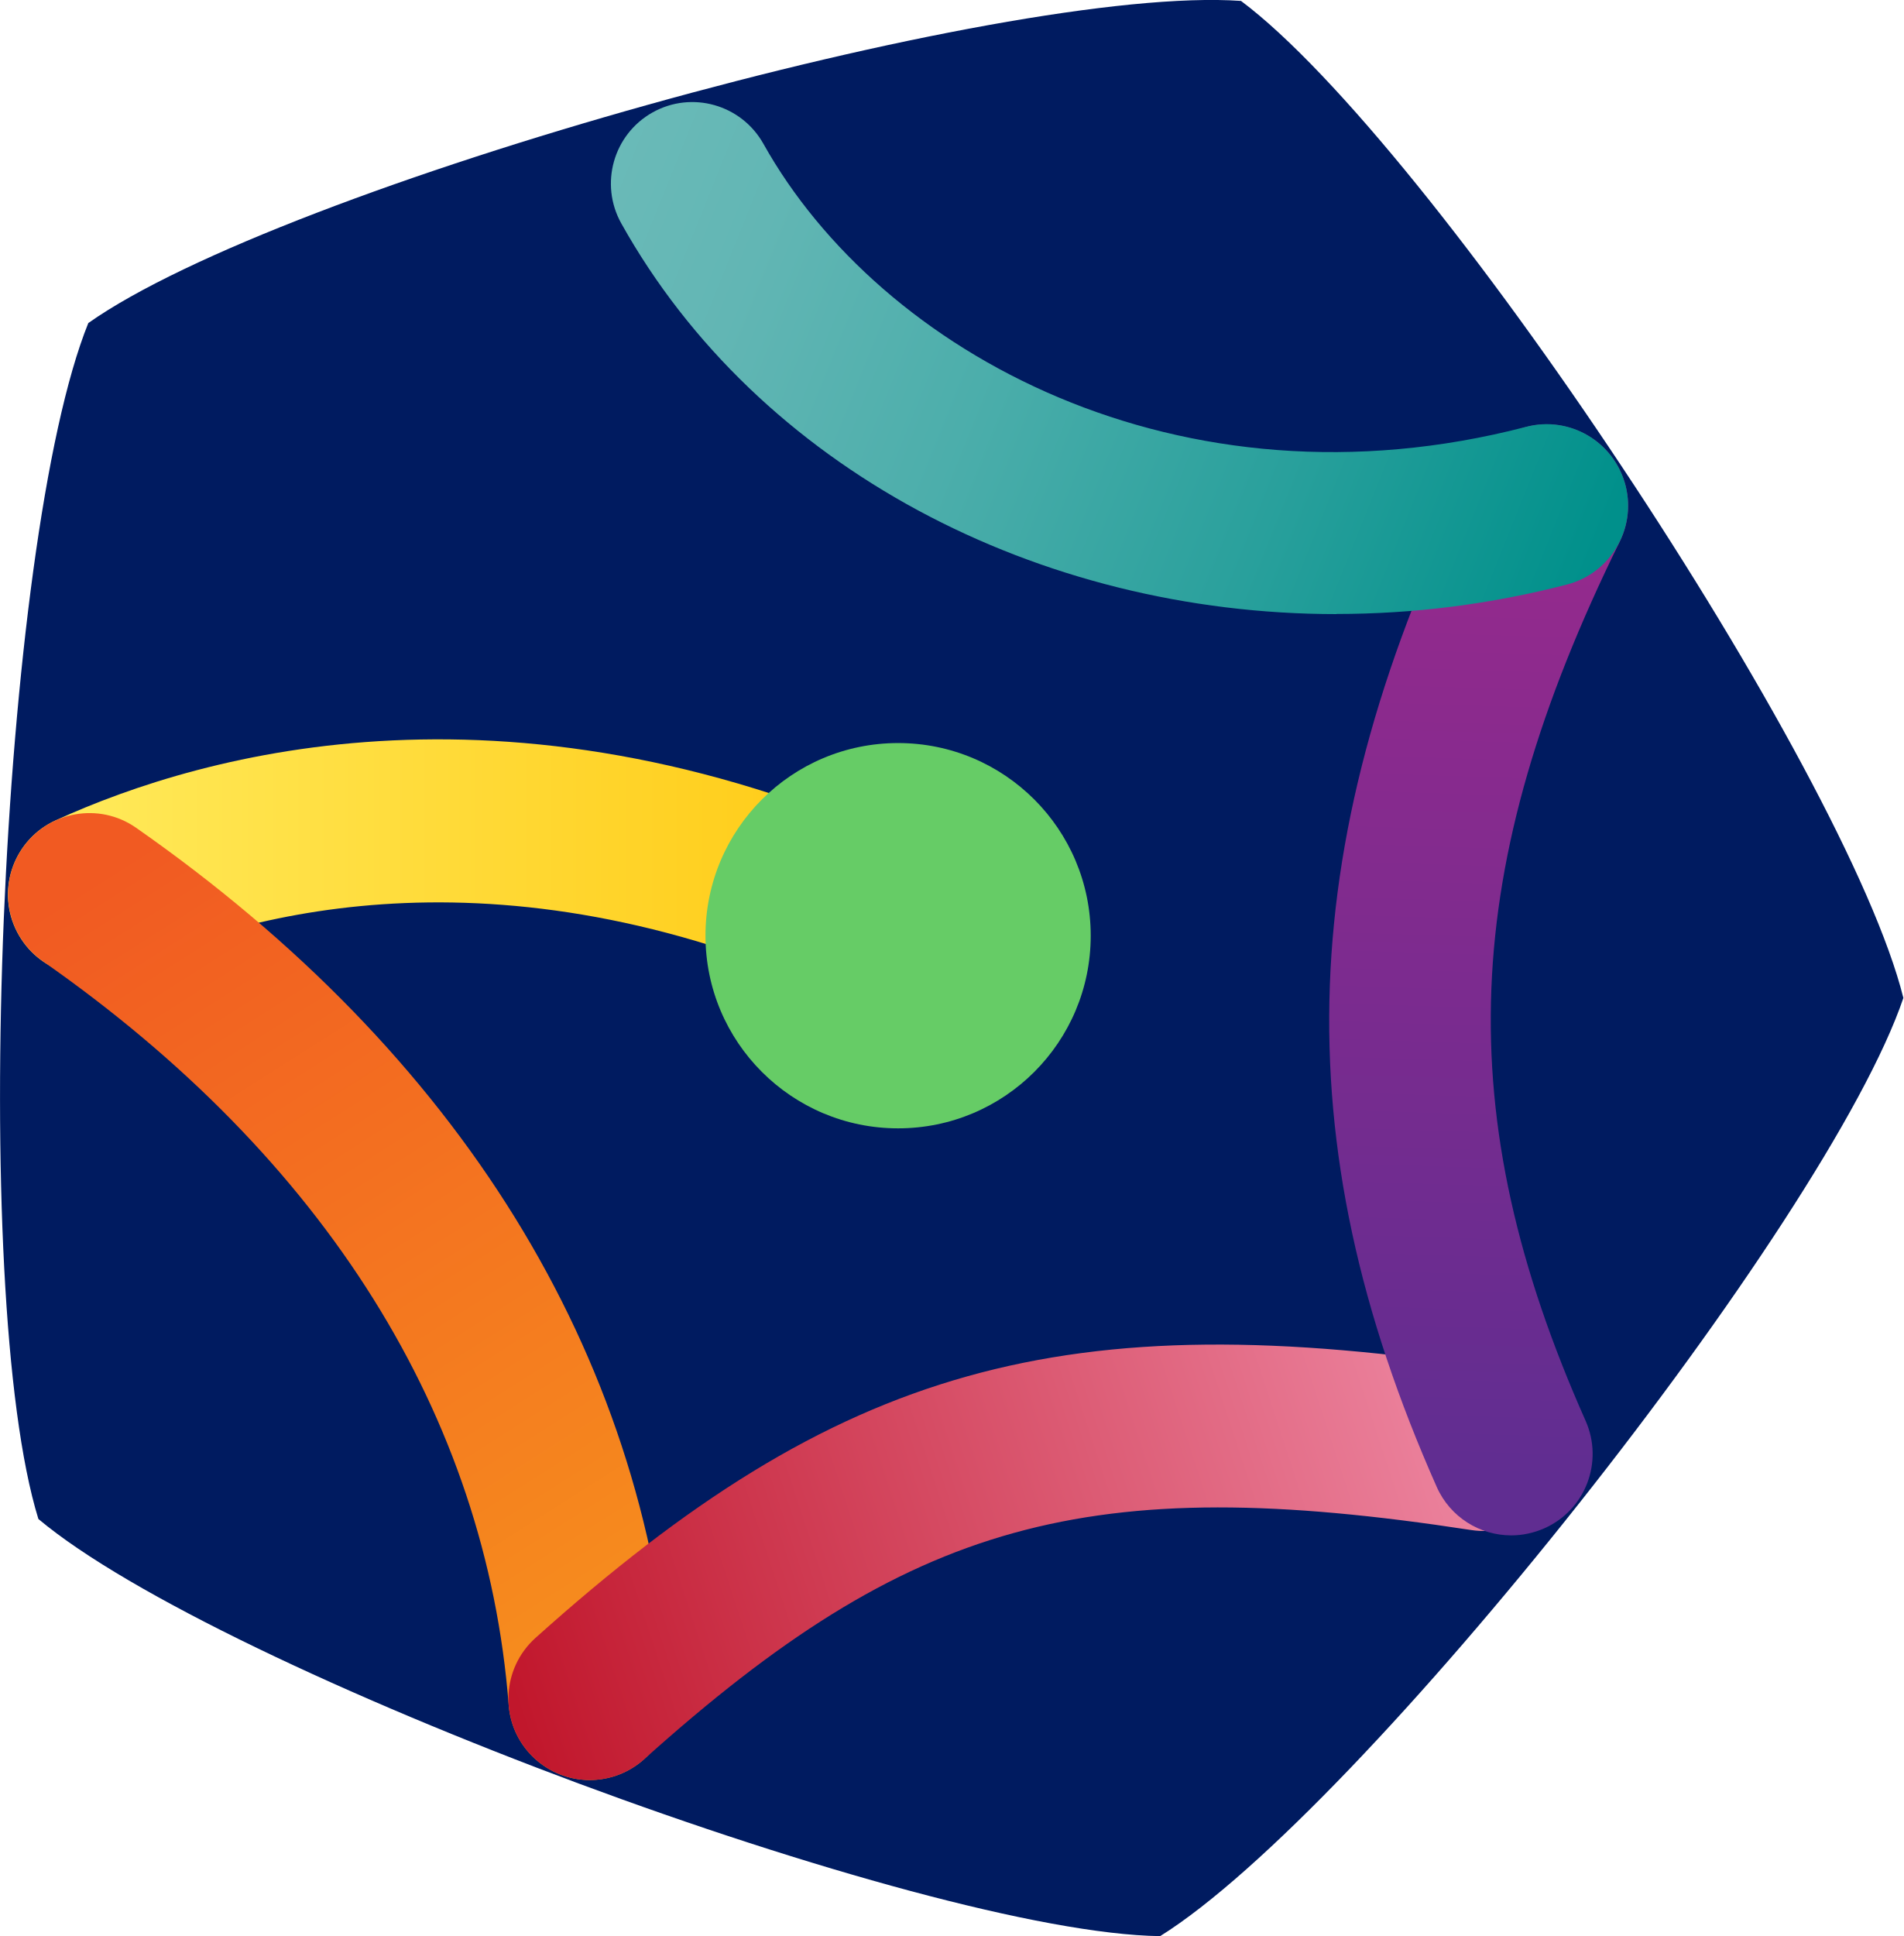
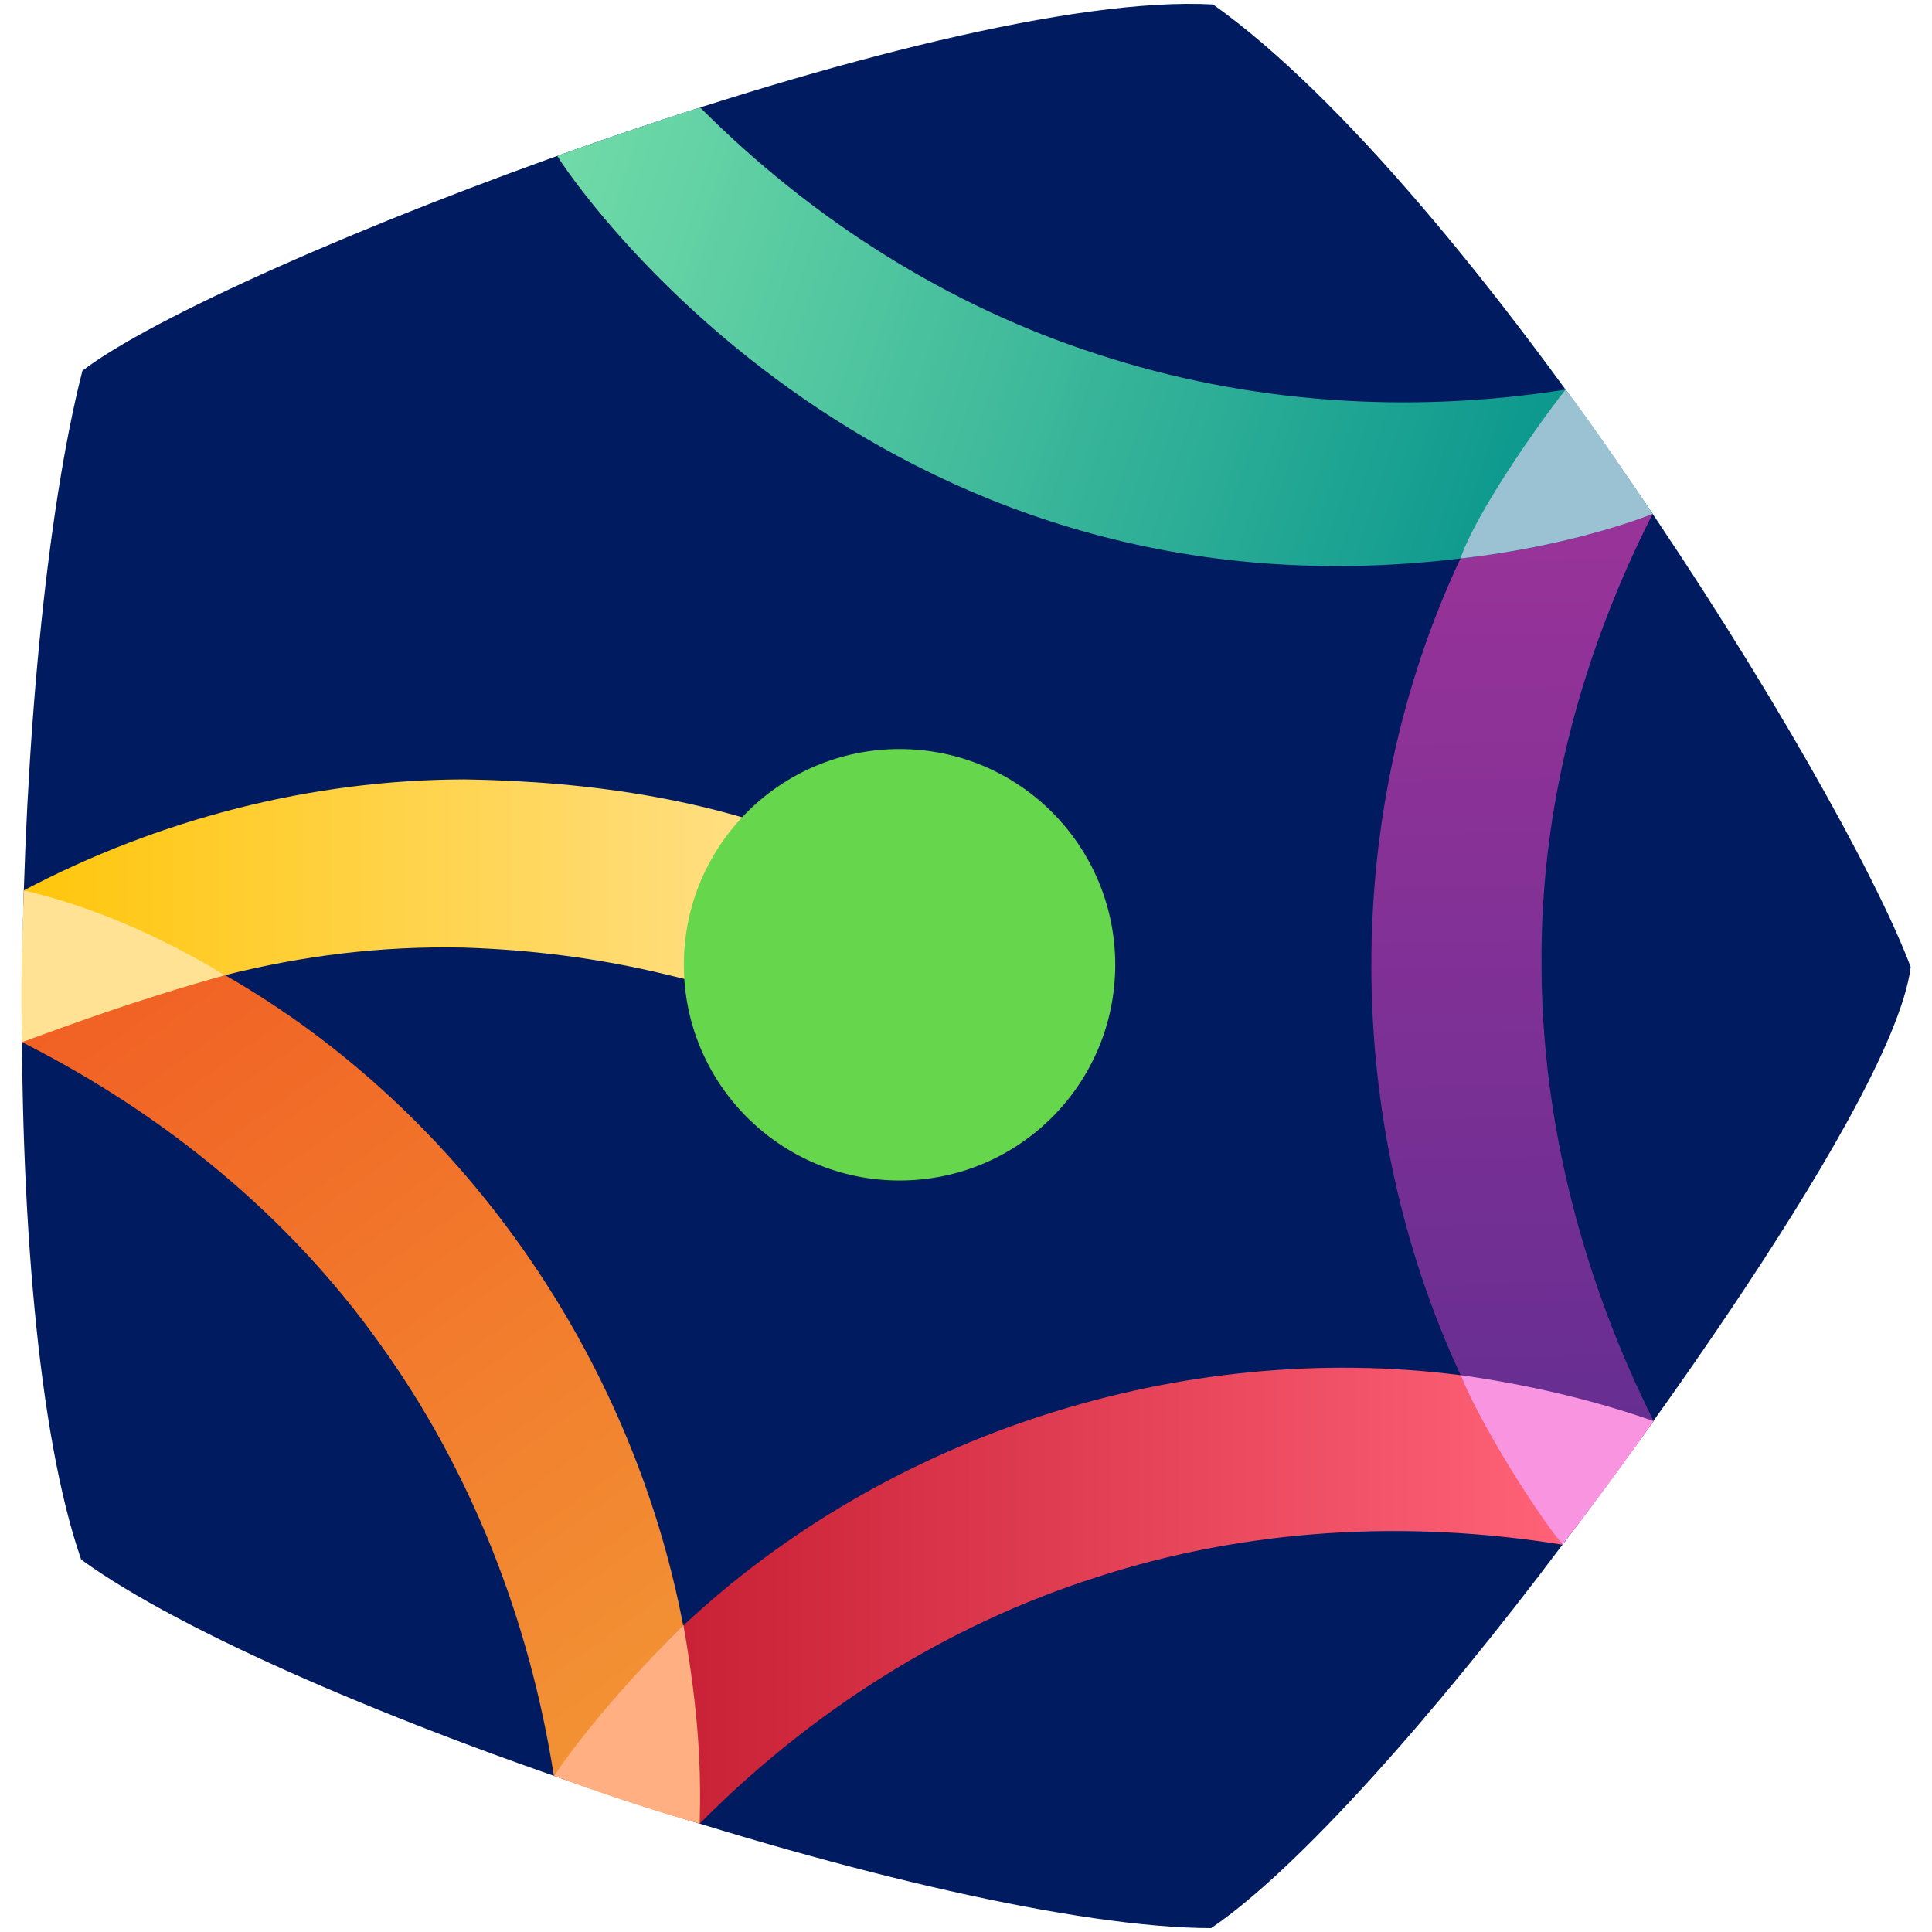
- <svg xmlns="http://www.w3.org/2000/svg" viewBox="0 0 145.27 147.73">
-   <linearGradient id="a" gradientUnits="userSpaceOnUse" x1=".61" x2="73.81" y1="66.66" y2="66.66">
-     <stop offset="0" stop-color="#ffec5f" />
+ <svg xmlns="http://www.w3.org/2000/svg" viewBox="0 0 500 500">
+   <linearGradient id="a" gradientUnits="userSpaceOnUse" x1="219.28" x2="6.17" y1="231.45" y2="231.45">
+     <stop offset="0" stop-color="#ffe293" />
    <stop offset="1" stop-color="#ffc60b" />
  </linearGradient>
-   <linearGradient id="b" gradientUnits="userSpaceOnUse" x1="51.94" x2="9.42" y1="132.45" y2="65.5">
-     <stop offset="0" stop-color="#f7941d" />
+   <linearGradient id="b" gradientUnits="userSpaceOnUse" x1="171.96" x2="17.72" y1="439.22" y2="222.23">
+     <stop offset="0" stop-color="#f29234" />
    <stop offset="1" stop-color="#f15a22" />
  </linearGradient>
-   <linearGradient id="c" gradientUnits="userSpaceOnUse" x1="118.58" x2="39" y1="102.83" y2="128.94">
-     <stop offset="0" stop-color="#f190ac" />
-     <stop offset="1" stop-color="#c1172c" />
+   <linearGradient id="c" gradientUnits="userSpaceOnUse" x1="143.33" x2="404.48" y1="412.96" y2="412.96">
+     <stop offset="0" stop-color="#c1172c" />
+     <stop offset="1" stop-color="#ff6277" />
  </linearGradient>
-   <linearGradient id="d" gradientUnits="userSpaceOnUse" x1="113.66" x2="111.13" y1="31.51" y2="112.77">
-     <stop offset="0" stop-color="#9c298c" />
+   <linearGradient id="d" gradientUnits="userSpaceOnUse" x1="390.15" x2="395.36" y1="133.71" y2="399.94">
+     <stop offset="0" stop-color="#939" />
    <stop offset="1" stop-color="#602d91" />
  </linearGradient>
-   <linearGradient id="e" gradientUnits="userSpaceOnUse" x1="44.94" x2="120.31" y1="15.89" y2="46.2">
-     <stop offset="0" stop-color="#6abab8" />
-     <stop offset=".16" stop-color="#62b6b4" />
-     <stop offset=".4" stop-color="#4caeab" />
-     <stop offset=".7" stop-color="#29a09c" />
+   <linearGradient id="e" gradientUnits="userSpaceOnUse" x1="140.44" x2="423.28" y1="51.65" y2="146.21">
+     <stop offset="0" stop-color="#71dba8" />
    <stop offset="1" stop-color="#00908b" />
  </linearGradient>
-   <path d="m94.71.07c-9.01-.63-27.31 2.91-45.21 7.91s-35.38 11.46-42.76 16.67c-3.38 8.37-5.67 26.87-6.45 45.44-.77 18.56-.03 37.19 2.64 45.82 6.92 5.81 23.8 13.7 41.22 20.18 17.42 6.47 35.36 11.53 44.39 11.65 7.66-4.78 20.39-18.41 31.93-32.97s21.89-30.07 24.79-38.62c-2.18-8.76-11.2-25.08-21.49-40.55-10.28-15.49-21.83-30.12-29.06-35.53z" fill="#001b60" />
-   <path d="m67.59 76.9c-.88 0-1.77-.19-2.62-.58-26.23-12.21-46.07-6.75-55.56-2.41-3.12 1.43-6.81.05-8.24-3.07-1.43-3.12-.05-6.81 3.07-8.24 11.44-5.23 35.22-11.86 65.97 2.45 3.11 1.45 4.46 5.15 3.01 8.26-1.05 2.26-3.3 3.59-5.64 3.59z" fill="url(#a)" />
-   <path d="m45.01 135.83c-3.21 0-5.94-2.47-6.19-5.73-1.72-22.08-14.01-41.7-35.55-56.75-2.81-1.97-3.5-5.84-1.54-8.65s5.84-3.5 8.65-1.54c24.69 17.25 38.8 40.06 40.82 65.97.27 3.42-2.29 6.41-5.71 6.68-.16.01-.33.02-.49.02z" fill="url(#b)" />
-   <path d="m45.02 135.83c-1.7 0-3.4-.7-4.63-2.06-2.29-2.55-2.08-6.48.47-8.78 23.17-20.8 40.29-25.6 73.29-20.53 3.39.52 5.72 3.69 5.2 7.09-.52 3.39-3.69 5.73-7.09 5.2-29.24-4.49-42.8-.73-63.1 17.49-1.19 1.06-2.67 1.59-4.15 1.59z" fill="url(#c)" />
-   <path d="m115.33 117.16c-2.38 0-4.65-1.38-5.68-3.69-11.77-26.49-10.93-49.7 2.81-77.62 1.52-3.08 5.24-4.35 8.32-2.83s4.35 5.24 2.83 8.32c-12.26 24.91-12.99 43.72-2.6 67.08 1.39 3.14-.02 6.81-3.15 8.2-.82.36-1.68.54-2.52.54z" fill="url(#d)" />
-   <path d="m102 46.86c-22.78 0-44.16-11.15-54.59-29.82-1.67-3-.6-6.78 2.39-8.46 3-1.68 6.78-.6 8.46 2.39 8.91 15.94 31.77 28.48 58.21 21.6 3.32-.87 6.71 1.13 7.58 4.45.86 3.32-1.13 6.71-4.45 7.58-5.85 1.52-11.77 2.25-17.6 2.25z" fill="url(#e)" />
-   <circle cx="68.54" cy="71.4" fill="#6c6" r="14.7" />
+   <path d="m313.96 1.16c-71.58-4-257.45 67.71-292.63 94.78-18.64 73.02-22.9 242.7-.32 307.68 52.11 37.89 222.94 95.25 292.43 95.38 22.45-15.21 57.82-55.15 90.93-99.24 0 0 85.2-111.13 90.12-149.49-18.39-48.75-113.39-201.34-180.54-249.11z" fill="#001b60" />
+   <path d="m58.23 252.37c20.24-5.08 40.51-7.57 61.58-7.14 17.67.55 35.34 2.77 52.63 6.98 10.96 2.57 21.81 5.68 32.64 8.9 6.28 1.87 19.86-36.79 11.6-40.53-29.97-13.58-63.68-18.38-96.51-18.87-39.71.1-78.93 10.26-114.01 28.72 0 0 36.89 16.31 52.07 21.93z" fill="url(#a)" />
+   <path d="m58.23 252.37c-29.4-16.84-48.74-20.79-52.07-21.93-.1 6.09-.5 38.79-.47 39.26 36.59 18.51 68.93 44.76 92.65 78.13 23.69 32.9 38.7 71.59 44.99 111.73 1.51-2.05 20.67-25.43 33.48-38.85-13.19-69.53-57.21-133.21-118.57-168.35z" fill="url(#b)" />
+   <path d="m378.01 355.9c-72.07-9.27-148.2 15.1-201.2 64.82-12.06 11.32-32.72 37.72-33.48 38.85 4.27 1.47 11.36 3.88 19.07 6.4 5.59 1.82 11.13 3.66 16.72 5.39.63.2 1.32.4 1.95.6 28.69-28.97 63.81-51.36 102.58-63.73 38.86-12.66 80.31-14.98 120.74-8.46.36-.48-.36.48 0 0-2.03-2.84-18.96-27.91-26.37-43.87z" fill="url(#c)" />
+   <path d="m427.7 132.98c-6.12 1.79-30.63 9.23-49.73 11.55-30.93 65.77-30.59 145.38.04 211.37 8.12 17.5 24.1 40.83 26.37 43.87 9.56-12.7 22.13-29.91 23.59-31.99-18.21-36.37-28.91-77.05-29.02-117.66-.39-41.03 10.21-80.52 28.75-117.13z" fill="url(#d)" />
+   <path d="m405.17 100.82c-40.39 6.4-82.27 3.6-121.06-9.12-38.81-12.48-74.09-34.97-102.91-63.89-9.14 2.79-31.33 10.45-36.98 12.53 1.81 3.4 80.87 122.8 233.74 104.19 14.37-1.75 29.19-4.18 49.73-11.55-18.08-26.05-22.18-31.7-22.53-32.16z" fill="url(#e)" />
+   <ellipse cx="232.8" cy="249.68" fill="#66d64c" rx="55.82" ry="55.83" />
+   <path d="m427.7 132.98c-4.86-7.2-16.15-24.07-22.53-32.16-7.68 9.78-23.25 32.11-27.2 43.71 27.92-3.18 47.04-10.43 49.73-11.55z" fill="#9bc2d3" />
+   <path d="m404.38 399.76c9.13-11.91 13.59-17.89 23.59-31.99-11.74-4.09-28.33-8.84-49.96-11.88 5.3 12.9 18.91 34.62 26.37 43.87z" fill="#f995e0" />
+   <path d="m143.33 459.57c-.08-.04 18.53 7.07 37.74 12.38.36-12.43.04-27.38-4.2-51.39-14.9 14.9-25.02 26.85-33.54 39.01z" fill="#ffaf82" />
+   <path d="m6.17 230.44c-.55 14.31-.91 26.72-.47 39.26 12.45-4.5 28.13-10.46 52.54-17.33-22.22-13.38-40.39-19.23-52.07-21.93z" fill="#ffe293" />
</svg>
